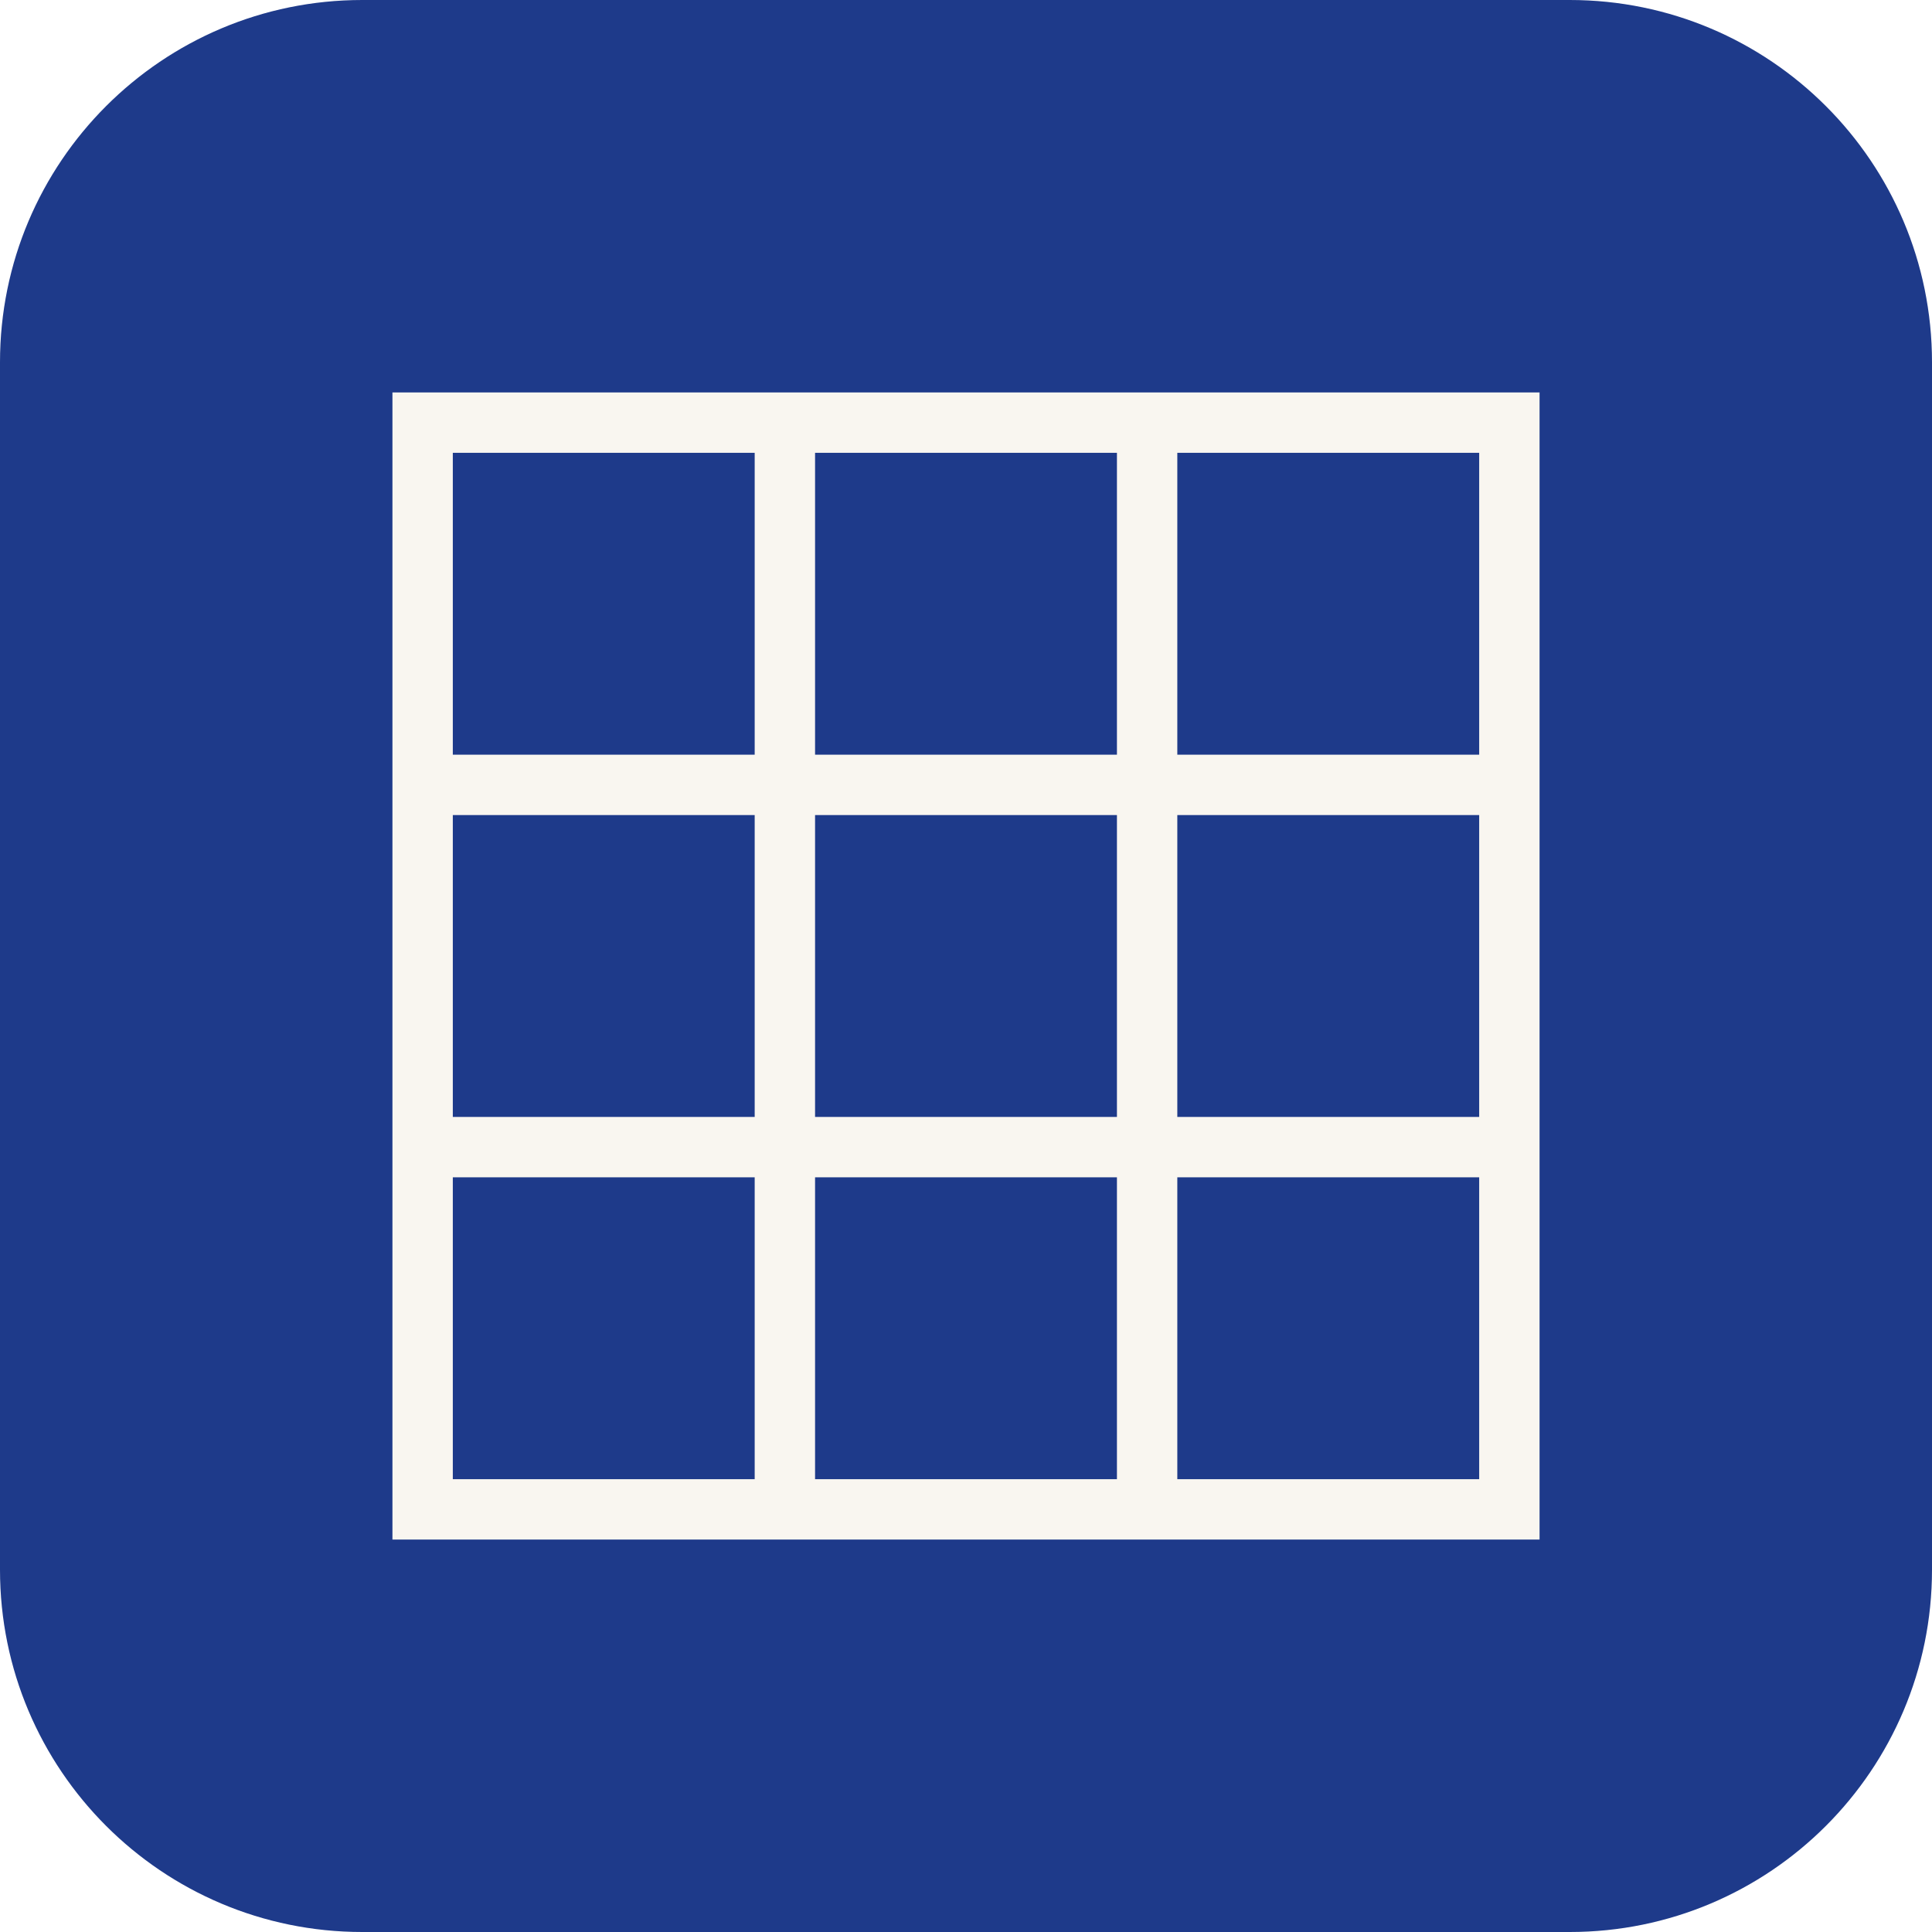
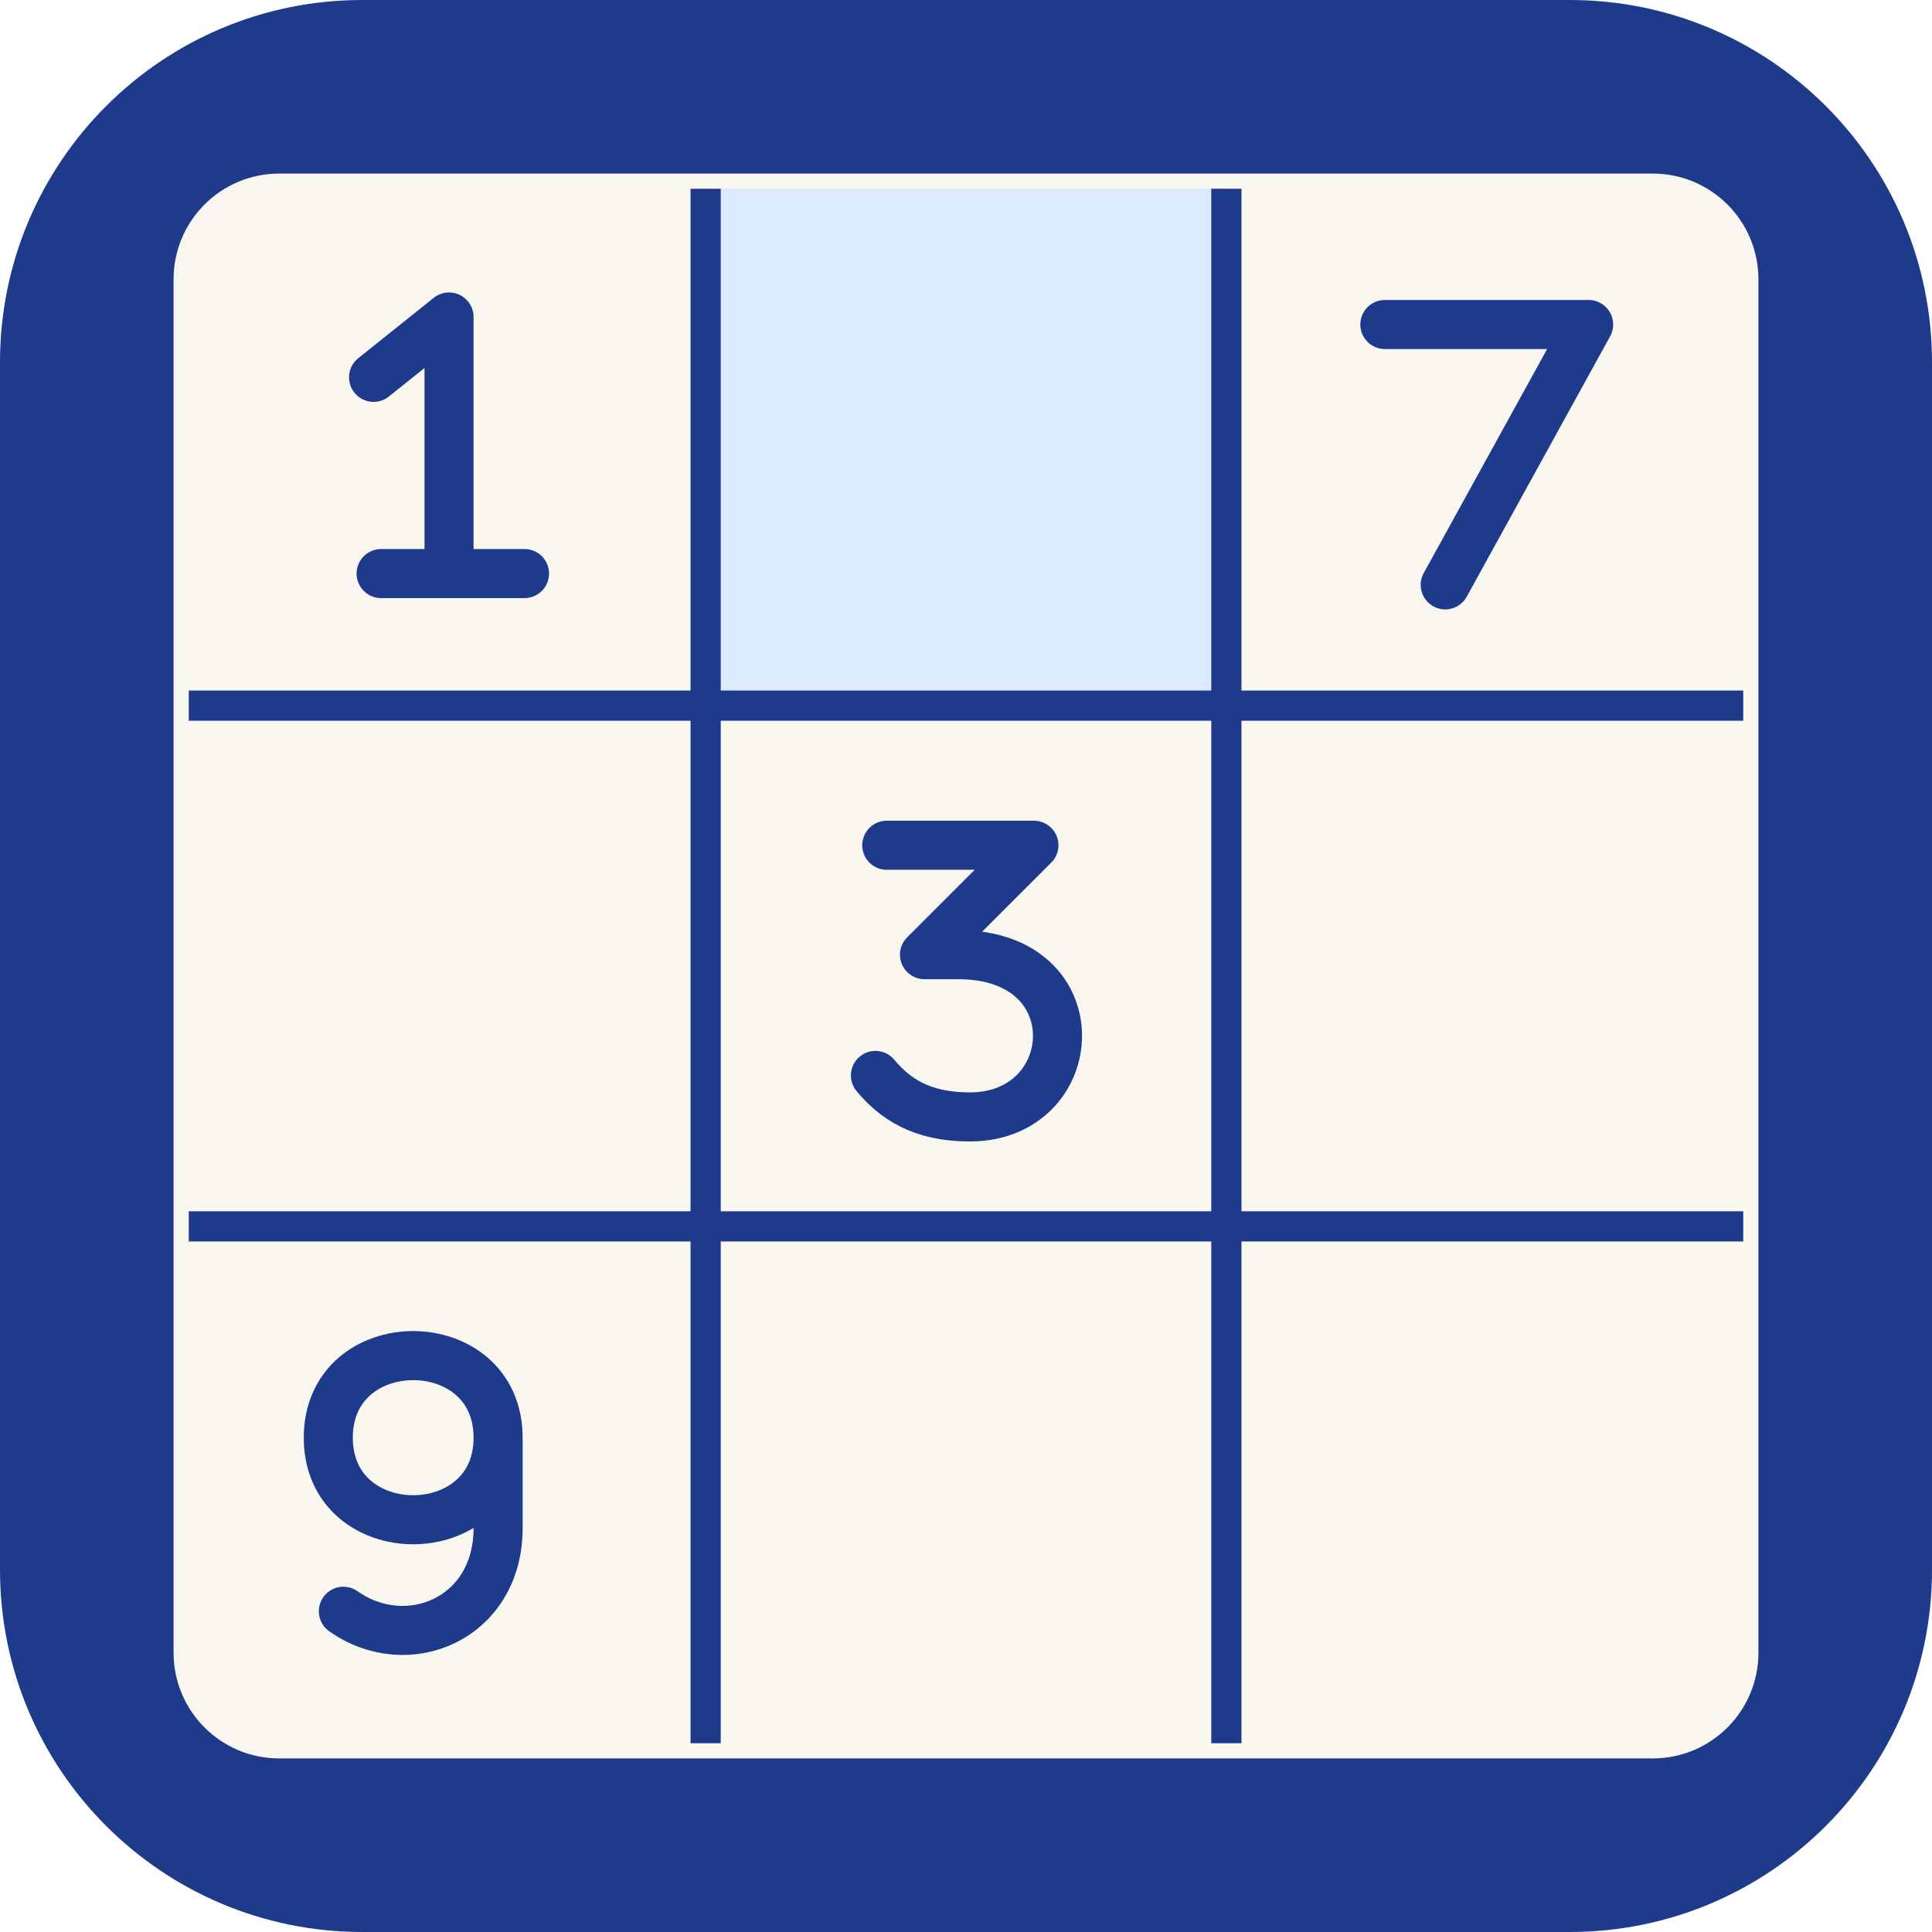
- <svg xmlns="http://www.w3.org/2000/svg" viewBox="0 0 64 64">
-   <rect width="64" height="64" rx="12" fill="#1E3A8A" />
-   <g fill="none" stroke="#F9F6F0" stroke-width="2">
-     <rect x="14" y="14" width="36" height="36" />
-     <path d="M26 14v36M38 14v36M14 26h36M14 38h36" />
+ <svg xmlns="http://www.w3.org/2000/svg" viewBox="0 0 512 512">
+   <rect width="512" height="512" rx="96" fill="#1E3A8A" />
+   <rect x="48" y="48" width="416" height="416" rx="26" fill="#F9F6F0" />
+   <path d="M187 48h138v139H187z" fill="#DBEAFE" />
+   <path d="M187 50v412M325 50v412M50 187h412M50 325h412" fill="none" stroke="#1E3A8A" stroke-width="8" />
+   <g fill="none" stroke="#1E3A8A" stroke-width="13" stroke-linecap="round" stroke-linejoin="round">
+     <path d="M99 100l20-16v68m-18 0h38" />
+     <path d="M367 86h54l-38 69" />
+     <path d="M235 224h39l-29 29h9c36 0 33 43 3 43-13 0-20-5-25-11" />
+     <path d="M132 381c0-29-45-29-45 0s45 29 45 0v24c0 24-24 34-41 22" />
  </g>
+   <rect x="48" y="48" width="416" height="416" rx="26" fill="none" stroke="#F9F6F0" stroke-width="4" />
</svg>
